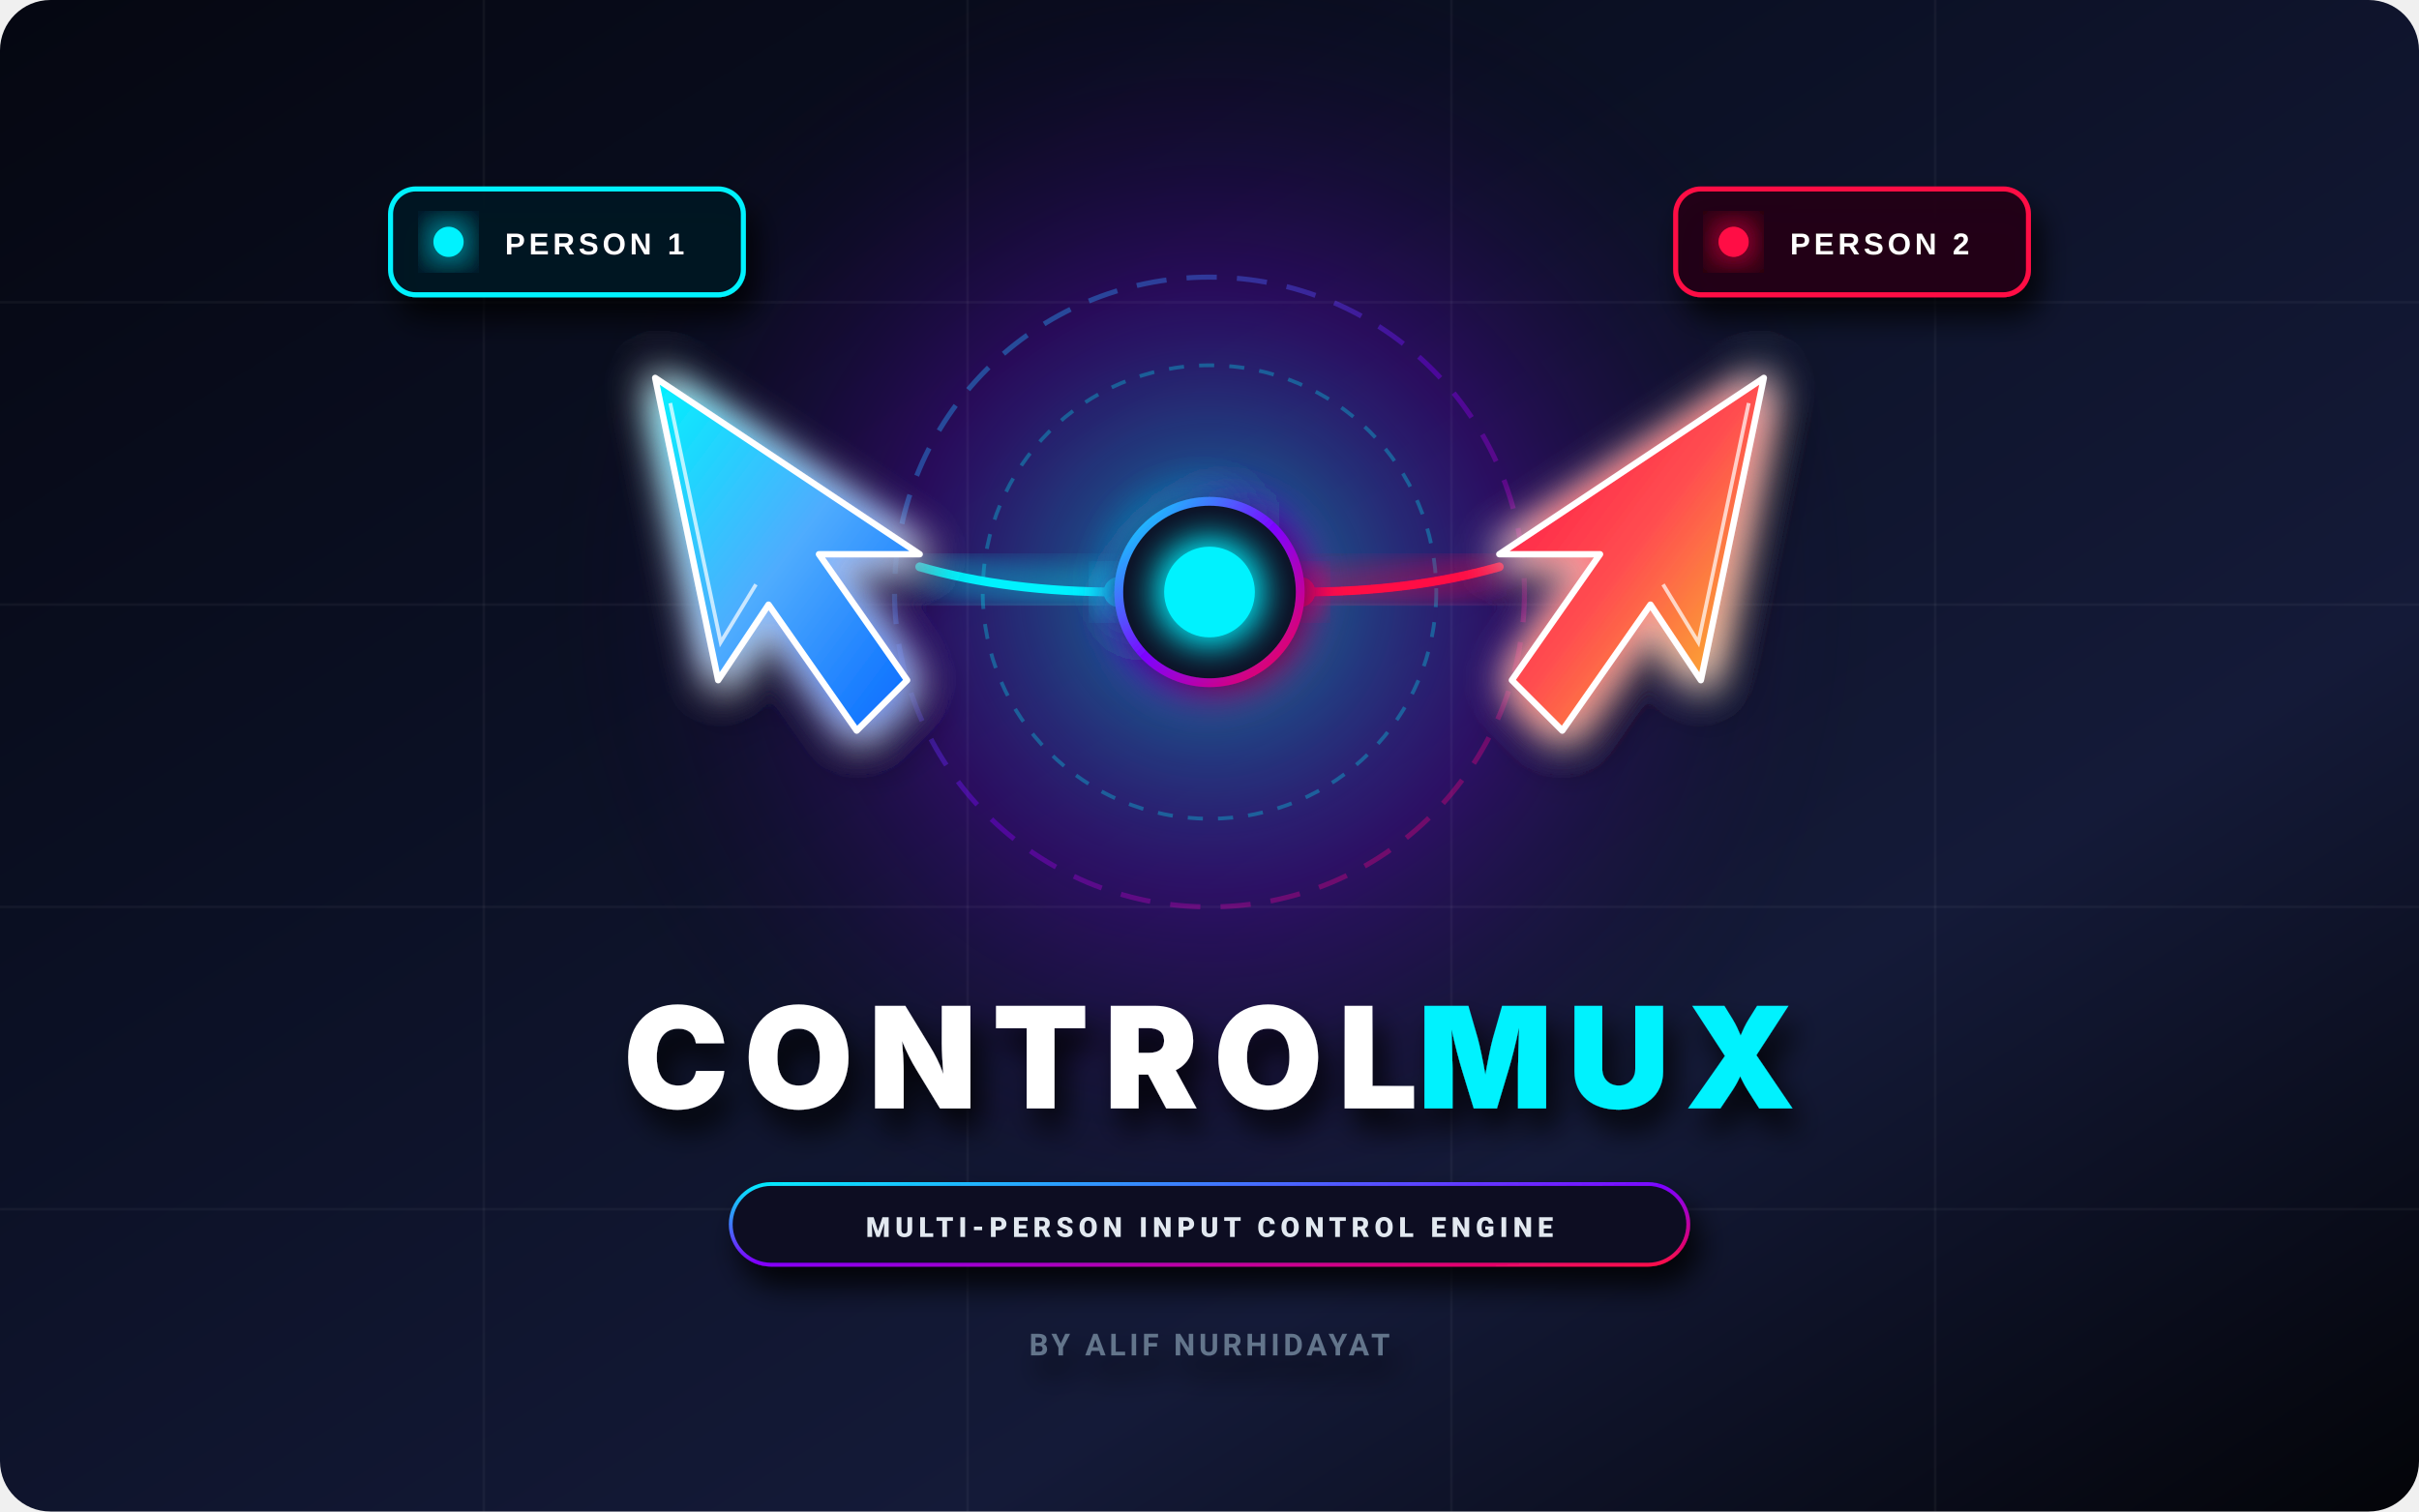
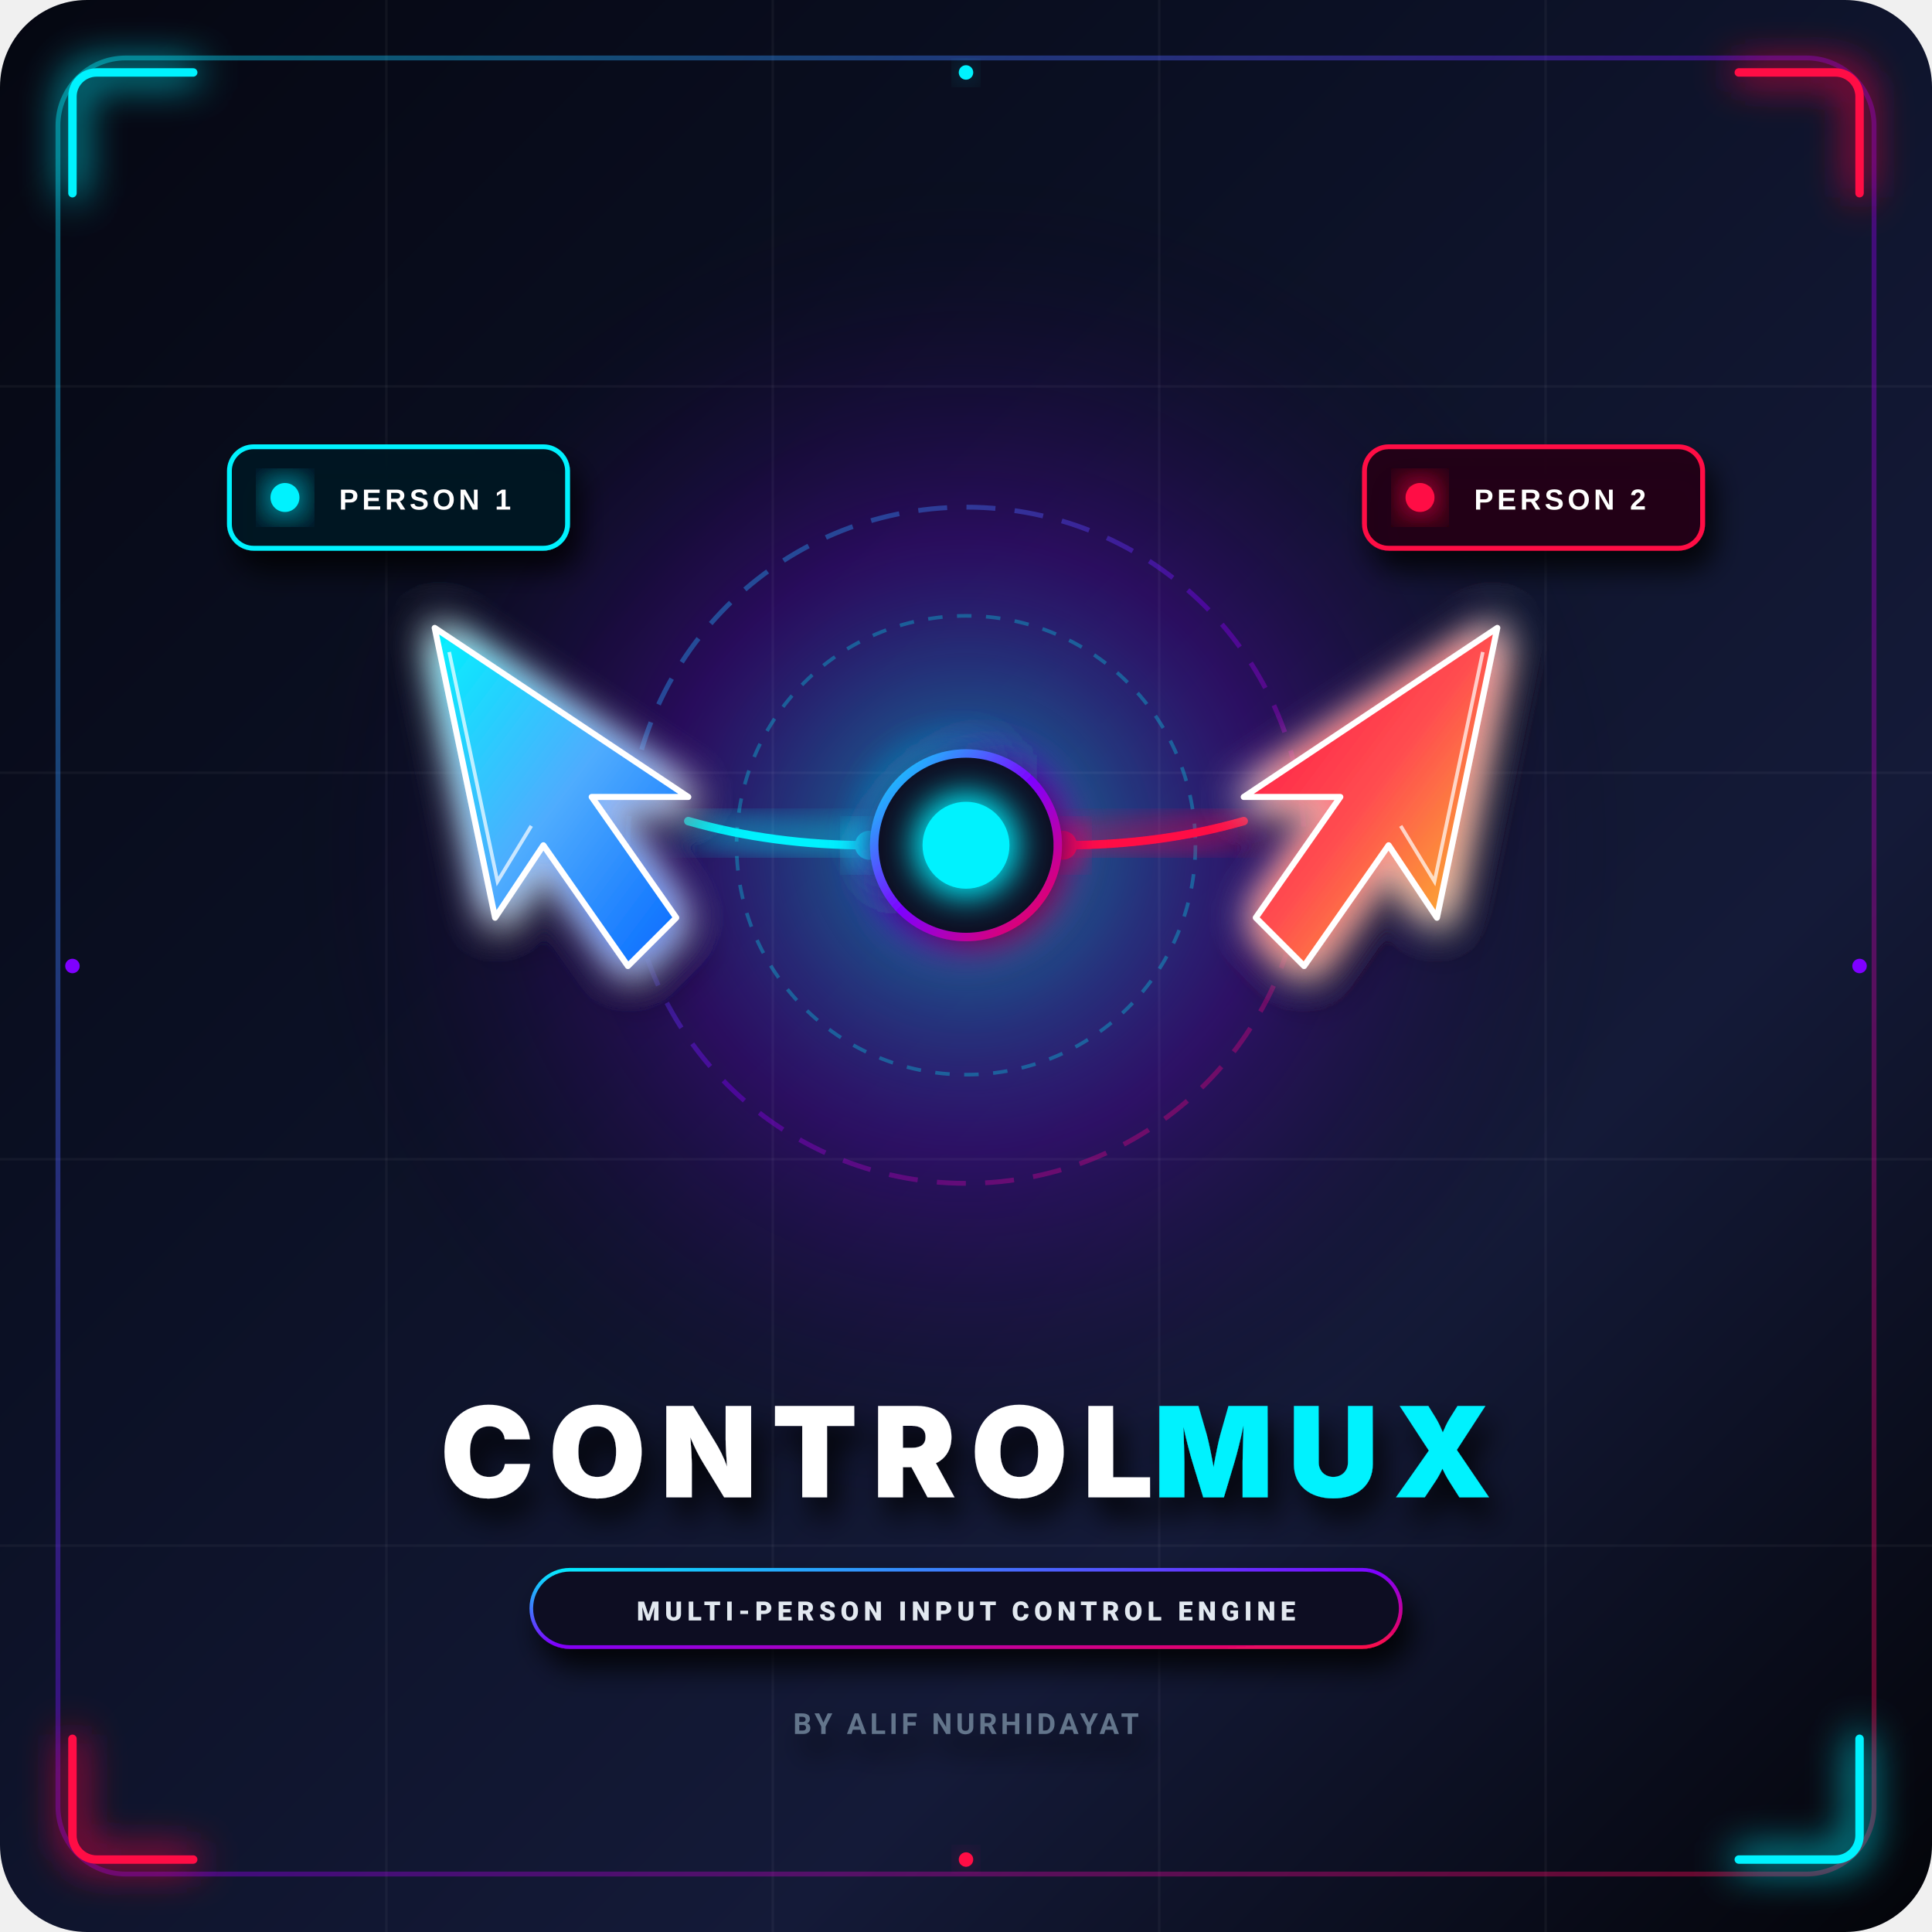
- <svg xmlns="http://www.w3.org/2000/svg" viewBox="0 0 960 600" width="100%" height="100%">
+ <svg xmlns="http://www.w3.org/2000/svg" viewBox="0 0 800 800" width="100%" height="100%">
  <defs>
    <linearGradient id="bg-grad" x1="0%" y1="0%" x2="100%" y2="100%">
      <stop offset="0%" stop-color="#050711" />
      <stop offset="35%" stop-color="#0b1024" />
      <stop offset="70%" stop-color="#141a38" />
      <stop offset="100%" stop-color="#030408" />
    </linearGradient>
    <filter id="glow-cyan" x="-50%" y="-50%" width="200%" height="200%">
      <feGaussianBlur stdDeviation="8" result="blur1" />
      <feGaussianBlur stdDeviation="3" result="blur2" />
      <feMerge>
        <feMergeNode in="blur1" />
        <feMergeNode in="blur2" />
        <feMergeNode in="SourceGraphic" />
      </feMerge>
    </filter>
    <filter id="glow-magenta" x="-50%" y="-50%" width="200%" height="200%">
      <feGaussianBlur stdDeviation="8" result="blur1" />
      <feGaussianBlur stdDeviation="3" result="blur2" />
      <feMerge>
        <feMergeNode in="blur1" />
        <feMergeNode in="blur2" />
        <feMergeNode in="SourceGraphic" />
      </feMerge>
    </filter>
    <filter id="drop-shadow" x="-30%" y="-30%" width="160%" height="160%">
      <feDropShadow dx="4" dy="8" stdDeviation="6" flood-color="#000000" flood-opacity="0.85" />
    </filter>
    <linearGradient id="cyan-grad" x1="0%" y1="0%" x2="100%" y2="100%">
      <stop offset="0%" stop-color="#00F2FE" />
      <stop offset="50%" stop-color="#4FACFE" />
      <stop offset="100%" stop-color="#0066FF" />
    </linearGradient>
    <linearGradient id="magenta-grad" x1="0%" y1="0%" x2="100%" y2="100%">
      <stop offset="0%" stop-color="#FF0844" />
      <stop offset="50%" stop-color="#FF4E50" />
      <stop offset="100%" stop-color="#F9D423" />
    </linearGradient>
    <linearGradient id="core-grad" x1="0%" y1="0%" x2="100%" y2="100%">
      <stop offset="0%" stop-color="#00F2FE" />
      <stop offset="50%" stop-color="#7F00FF" />
      <stop offset="100%" stop-color="#FF0844" />
    </linearGradient>
    <radialGradient id="plasma-glow" cx="50%" cy="50%" r="50%">
      <stop offset="0%" stop-color="#00F2FE" stop-opacity="0.55" />
      <stop offset="45%" stop-color="#7F00FF" stop-opacity="0.25" />
      <stop offset="100%" stop-color="#000000" stop-opacity="0" />
    </radialGradient>
  </defs>
  <g id="layer-01-background">
-     <rect width="960" height="600" rx="20" fill="url(#bg-grad)" />
-     <circle cx="480" cy="235" r="270" fill="url(#plasma-glow)" />
-     <path d="M 0,120 L 960,120 M 0,240 L 960,240 M 0,360 L 960,360 M 0,480 L 960,480" stroke="#ffffff" stroke-opacity="0.04" stroke-width="1" />
-     <path d="M 192,0 L 192,600 M 384,0 L 384,600 M 576,0 L 576,600 M 768,0 L 768,600" stroke="#ffffff" stroke-opacity="0.04" stroke-width="1" />
+     <rect width="800" height="800" rx="36" fill="url(#bg-grad)" />
+     <circle cx="400" cy="350" r="280" fill="url(#plasma-glow)" />
+     <path d="M 0,160 L 800,160 M 0,320 L 800,320 M 0,480 L 800,480 M 0,640 L 800,640" stroke="#ffffff" stroke-opacity="0.04" stroke-width="1" />
+     <path d="M 160,0 L 160,800 M 320,0 L 320,800 M 480,0 L 480,800 M 640,0 L 640,800" stroke="#ffffff" stroke-opacity="0.04" stroke-width="1" />
+     <rect x="24" y="24" width="752" height="752" rx="28" fill="none" stroke="url(#core-grad)" stroke-width="2" stroke-opacity="0.4" />
+     <path d="M 30,80 L 30,40 A 10,10 0 0,1 40,30 L 80,30" stroke="#00F2FE" stroke-width="3.5" fill="none" stroke-linecap="round" filter="url(#glow-cyan)" />
+     <path d="M 720,30 L 760,30 A 10,10 0 0,1 770,40 L 770,80" stroke="#FF0844" stroke-width="3.5" fill="none" stroke-linecap="round" filter="url(#glow-magenta)" />
+     <path d="M 30,720 L 30,760 A 10,10 0 0,0 40,770 L 80,770" stroke="#FF0844" stroke-width="3.5" fill="none" stroke-linecap="round" filter="url(#glow-magenta)" />
+     <path d="M 720,770 L 760,770 A 10,10 0 0,0 770,760 L 770,720" stroke="#00F2FE" stroke-width="3.5" fill="none" stroke-linecap="round" filter="url(#glow-cyan)" />
+     <circle cx="400" cy="30" r="3" fill="#00F2FE" filter="url(#glow-cyan)" />
+     <circle cx="400" cy="770" r="3" fill="#FF0844" filter="url(#glow-magenta)" />
+     <circle cx="30" cy="400" r="3" fill="#7F00FF" />
+     <circle cx="770" cy="400" r="3" fill="#7F00FF" />
  </g>
  <g id="layer-02-circuit-core">
-     <circle cx="480" cy="235" r="125" fill="none" stroke="url(#core-grad)" stroke-width="2" stroke-opacity="0.4" stroke-dasharray="12 8" />
-     <circle cx="480" cy="235" r="90" fill="none" stroke="#00F2FE" stroke-width="1.5" stroke-opacity="0.3" stroke-dasharray="6 6" />
-     <path d="M 365,225 Q 400,235 444,235" stroke="#00F2FE" stroke-width="3.5" fill="none" stroke-linecap="round" filter="url(#glow-cyan)" />
-     <circle cx="444" cy="235" r="6" fill="#00F2FE" filter="url(#glow-cyan)" />
-     <path d="M 595,225 Q 560,235 516,235" stroke="#FF0844" stroke-width="3.5" fill="none" stroke-linecap="round" filter="url(#glow-magenta)" />
-     <circle cx="516" cy="235" r="6" fill="#FF0844" filter="url(#glow-magenta)" />
-     <circle cx="480" cy="235" r="36" fill="#0c1024" stroke="url(#core-grad)" stroke-width="3.5" filter="url(#glow-cyan)" />
-     <circle cx="480" cy="235" r="18" fill="#00F2FE" filter="url(#glow-cyan)" />
+     <circle cx="400" cy="350" r="140" fill="none" stroke="url(#core-grad)" stroke-width="2" stroke-opacity="0.4" stroke-dasharray="12 8" />
+     <circle cx="400" cy="350" r="95" fill="none" stroke="#00F2FE" stroke-width="1.5" stroke-opacity="0.3" stroke-dasharray="6 6" />
+     <path d="M 285,340 Q 320,350 360,350" stroke="#00F2FE" stroke-width="3.5" fill="none" stroke-linecap="round" filter="url(#glow-cyan)" />
+     <circle cx="360" cy="350" r="6" fill="#00F2FE" filter="url(#glow-cyan)" />
+     <path d="M 515,340 Q 480,350 440,350" stroke="#FF0844" stroke-width="3.5" fill="none" stroke-linecap="round" filter="url(#glow-magenta)" />
+     <circle cx="440" cy="350" r="6" fill="#FF0844" filter="url(#glow-magenta)" />
+     <circle cx="400" cy="350" r="38" fill="#0c1024" stroke="url(#core-grad)" stroke-width="3.5" filter="url(#glow-cyan)" />
+     <circle cx="400" cy="350" r="18" fill="#00F2FE" filter="url(#glow-cyan)" />
  </g>
  <g id="layer-03-cyan-cursor" filter="url(#drop-shadow)">
    <g filter="url(#glow-cyan)">
-       <polygon points="260,150 285,270 305,240 340,290 360,270 325,220 365,220" fill="url(#cyan-grad)" stroke="#ffffff" stroke-width="2.5" stroke-linejoin="round" />
-       <polyline points="266,160 286,255 300,232" stroke="#ffffff" stroke-width="1.5" stroke-opacity="0.7" fill="none" />
+       <polygon points="180,260 205,380 225,350 260,400 280,380 245,330 285,330" fill="url(#cyan-grad)" stroke="#ffffff" stroke-width="2.5" stroke-linejoin="round" />
+       <polyline points="186,270 206,365 220,342" stroke="#ffffff" stroke-width="1.5" stroke-opacity="0.7" fill="none" />
    </g>
    <g>
-       <rect x="155" y="75" width="140" height="42" rx="10" fill="#071222" fill-opacity="0.95" stroke="#00F2FE" stroke-width="2" />
-       <circle cx="178" cy="96" r="6" fill="#00F2FE" filter="url(#glow-cyan)" />
-       <text x="236" y="101" font-family="'Segoe UI', Arial, sans-serif" font-size="12" font-weight="900" letter-spacing="1.5" fill="#ffffff" text-anchor="middle">PERSON 1</text>
+       <rect x="95" y="185" width="140" height="42" rx="10" fill="#071222" fill-opacity="0.95" stroke="#00F2FE" stroke-width="2" />
+       <circle cx="118" cy="206" r="6" fill="#00F2FE" filter="url(#glow-cyan)" />
+       <text x="176" y="211" font-family="'Segoe UI', Arial, sans-serif" font-size="12" font-weight="900" letter-spacing="1.5" fill="#ffffff" text-anchor="middle">PERSON 1</text>
    </g>
  </g>
  <g id="layer-04-magenta-cursor" filter="url(#drop-shadow)">
    <g filter="url(#glow-magenta)">
-       <polygon points="700,150 675,270 655,240 620,290 600,270 635,220 595,220" fill="url(#magenta-grad)" stroke="#ffffff" stroke-width="2.5" stroke-linejoin="round" />
-       <polyline points="694,160 674,255 660,232" stroke="#ffffff" stroke-width="1.5" stroke-opacity="0.7" fill="none" />
+       <polygon points="620,260 595,380 575,350 540,400 520,380 555,330 515,330" fill="url(#magenta-grad)" stroke="#ffffff" stroke-width="2.5" stroke-linejoin="round" />
+       <polyline points="614,270 594,365 580,342" stroke="#ffffff" stroke-width="1.5" stroke-opacity="0.7" fill="none" />
    </g>
    <g>
-       <rect x="665" y="75" width="140" height="42" rx="10" fill="#240712" fill-opacity="0.95" stroke="#FF0844" stroke-width="2" />
-       <circle cx="688" cy="96" r="6" fill="#FF0844" filter="url(#glow-magenta)" />
-       <text x="746" y="101" font-family="'Segoe UI', Arial, sans-serif" font-size="12" font-weight="900" letter-spacing="1.5" fill="#ffffff" text-anchor="middle">PERSON 2</text>
+       <rect x="565" y="185" width="140" height="42" rx="10" fill="#240712" fill-opacity="0.95" stroke="#FF0844" stroke-width="2" />
+       <circle cx="588" cy="206" r="6" fill="#FF0844" filter="url(#glow-magenta)" />
+       <text x="646" y="211" font-family="'Segoe UI', Arial, sans-serif" font-size="12" font-weight="900" letter-spacing="1.5" fill="#ffffff" text-anchor="middle">PERSON 2</text>
    </g>
  </g>
  <g id="layer-05-typography" filter="url(#drop-shadow)">
-     <text x="480" y="440" font-family="'Segoe UI', 'Outfit', 'Inter', sans-serif" font-size="56" font-weight="900" letter-spacing="6" fill="#ffffff" text-anchor="middle">
+     <text x="400" y="620" font-family="'Segoe UI', 'Outfit', 'Inter', sans-serif" font-size="52" font-weight="900" letter-spacing="6" fill="#ffffff" text-anchor="middle">
      CONTROL<tspan fill="#00F2FE">MUX</tspan>
    </text>
-     <rect x="290" y="470" width="380" height="32" rx="16" fill="#0c1024" stroke="url(#core-grad)" stroke-width="1.5" />
-     <text x="480" y="491" font-family="'Segoe UI', Roboto, sans-serif" font-size="11" font-weight="800" letter-spacing="2" fill="#e2e8f0" text-anchor="middle">
+     <rect x="220" y="650" width="360" height="32" rx="16" fill="#0c1024" stroke="url(#core-grad)" stroke-width="1.5" />
+     <text x="400" y="671" font-family="'Segoe UI', Roboto, sans-serif" font-size="11" font-weight="800" letter-spacing="2" fill="#e2e8f0" text-anchor="middle">
      MULTI-PERSON INPUT CONTROL ENGINE
    </text>
-     <text x="480" y="538" font-family="'Segoe UI', Roboto, sans-serif" font-size="12" font-weight="600" letter-spacing="1.5" fill="#64748b" text-anchor="middle">
+     <text x="400" y="718" font-family="'Segoe UI', Roboto, sans-serif" font-size="12" font-weight="600" letter-spacing="1.5" fill="#64748b" text-anchor="middle">
      BY ALIF NURHIDAYAT
    </text>
  </g>
</svg>
